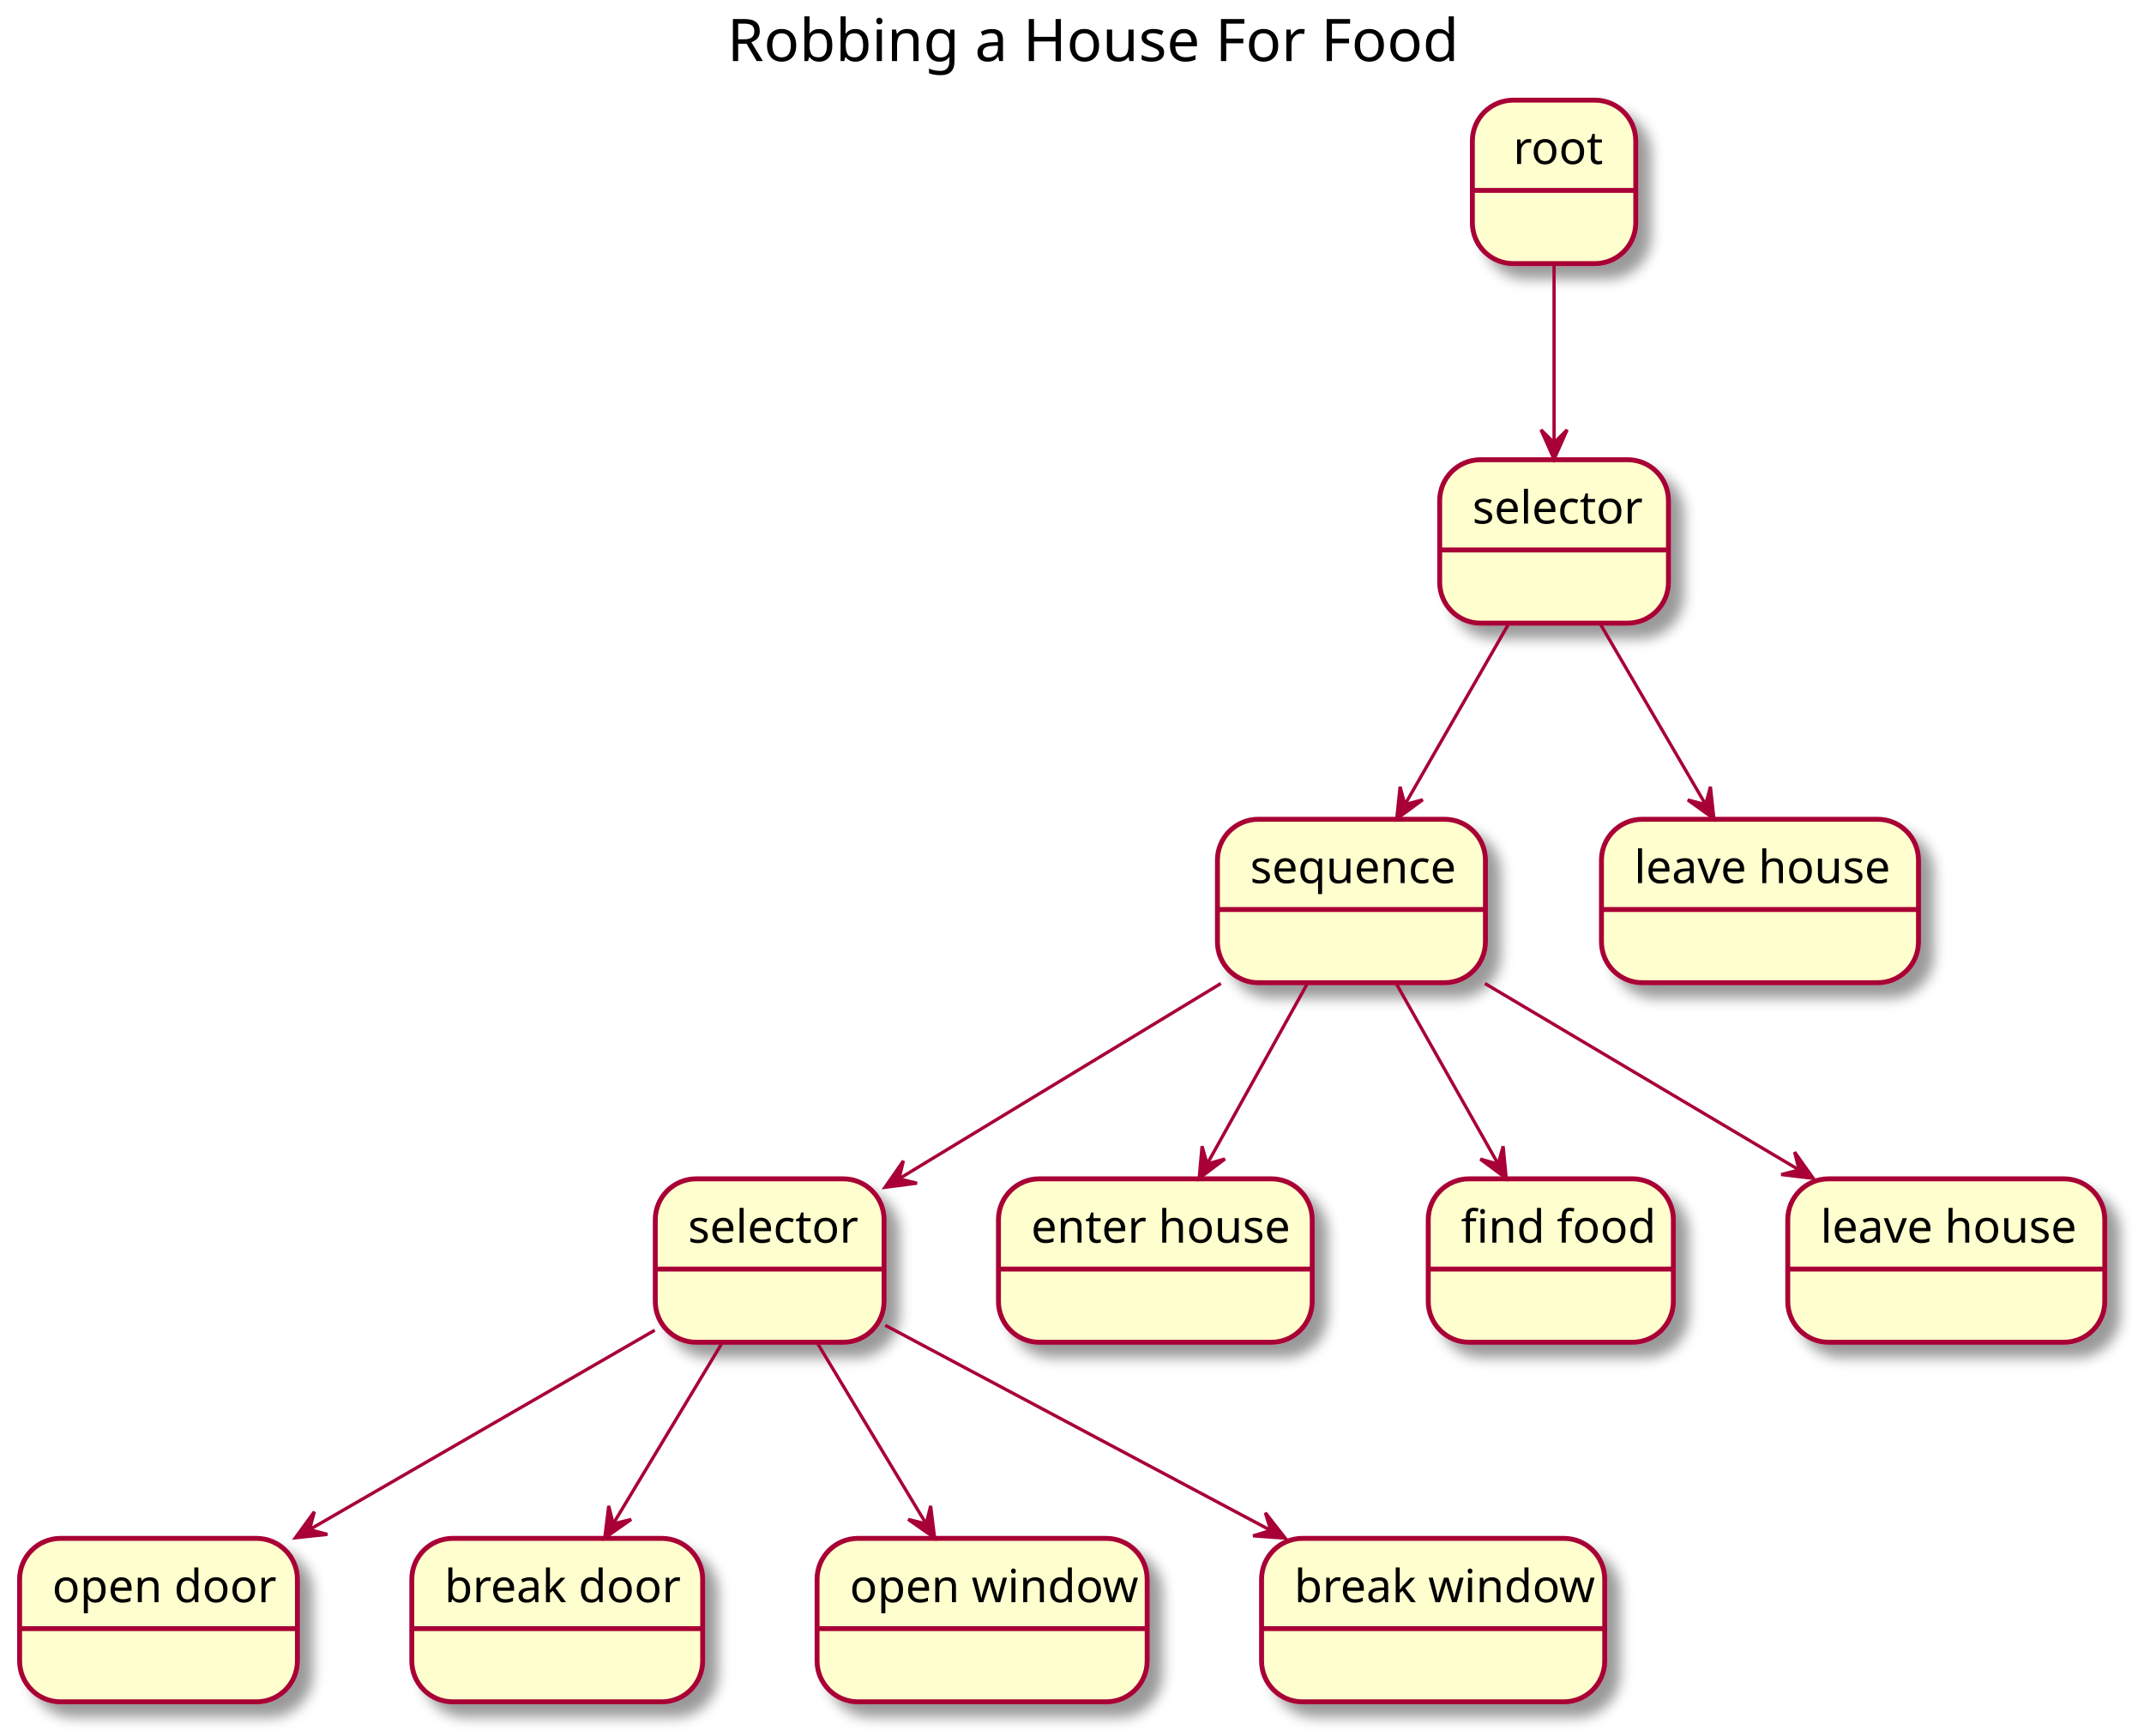
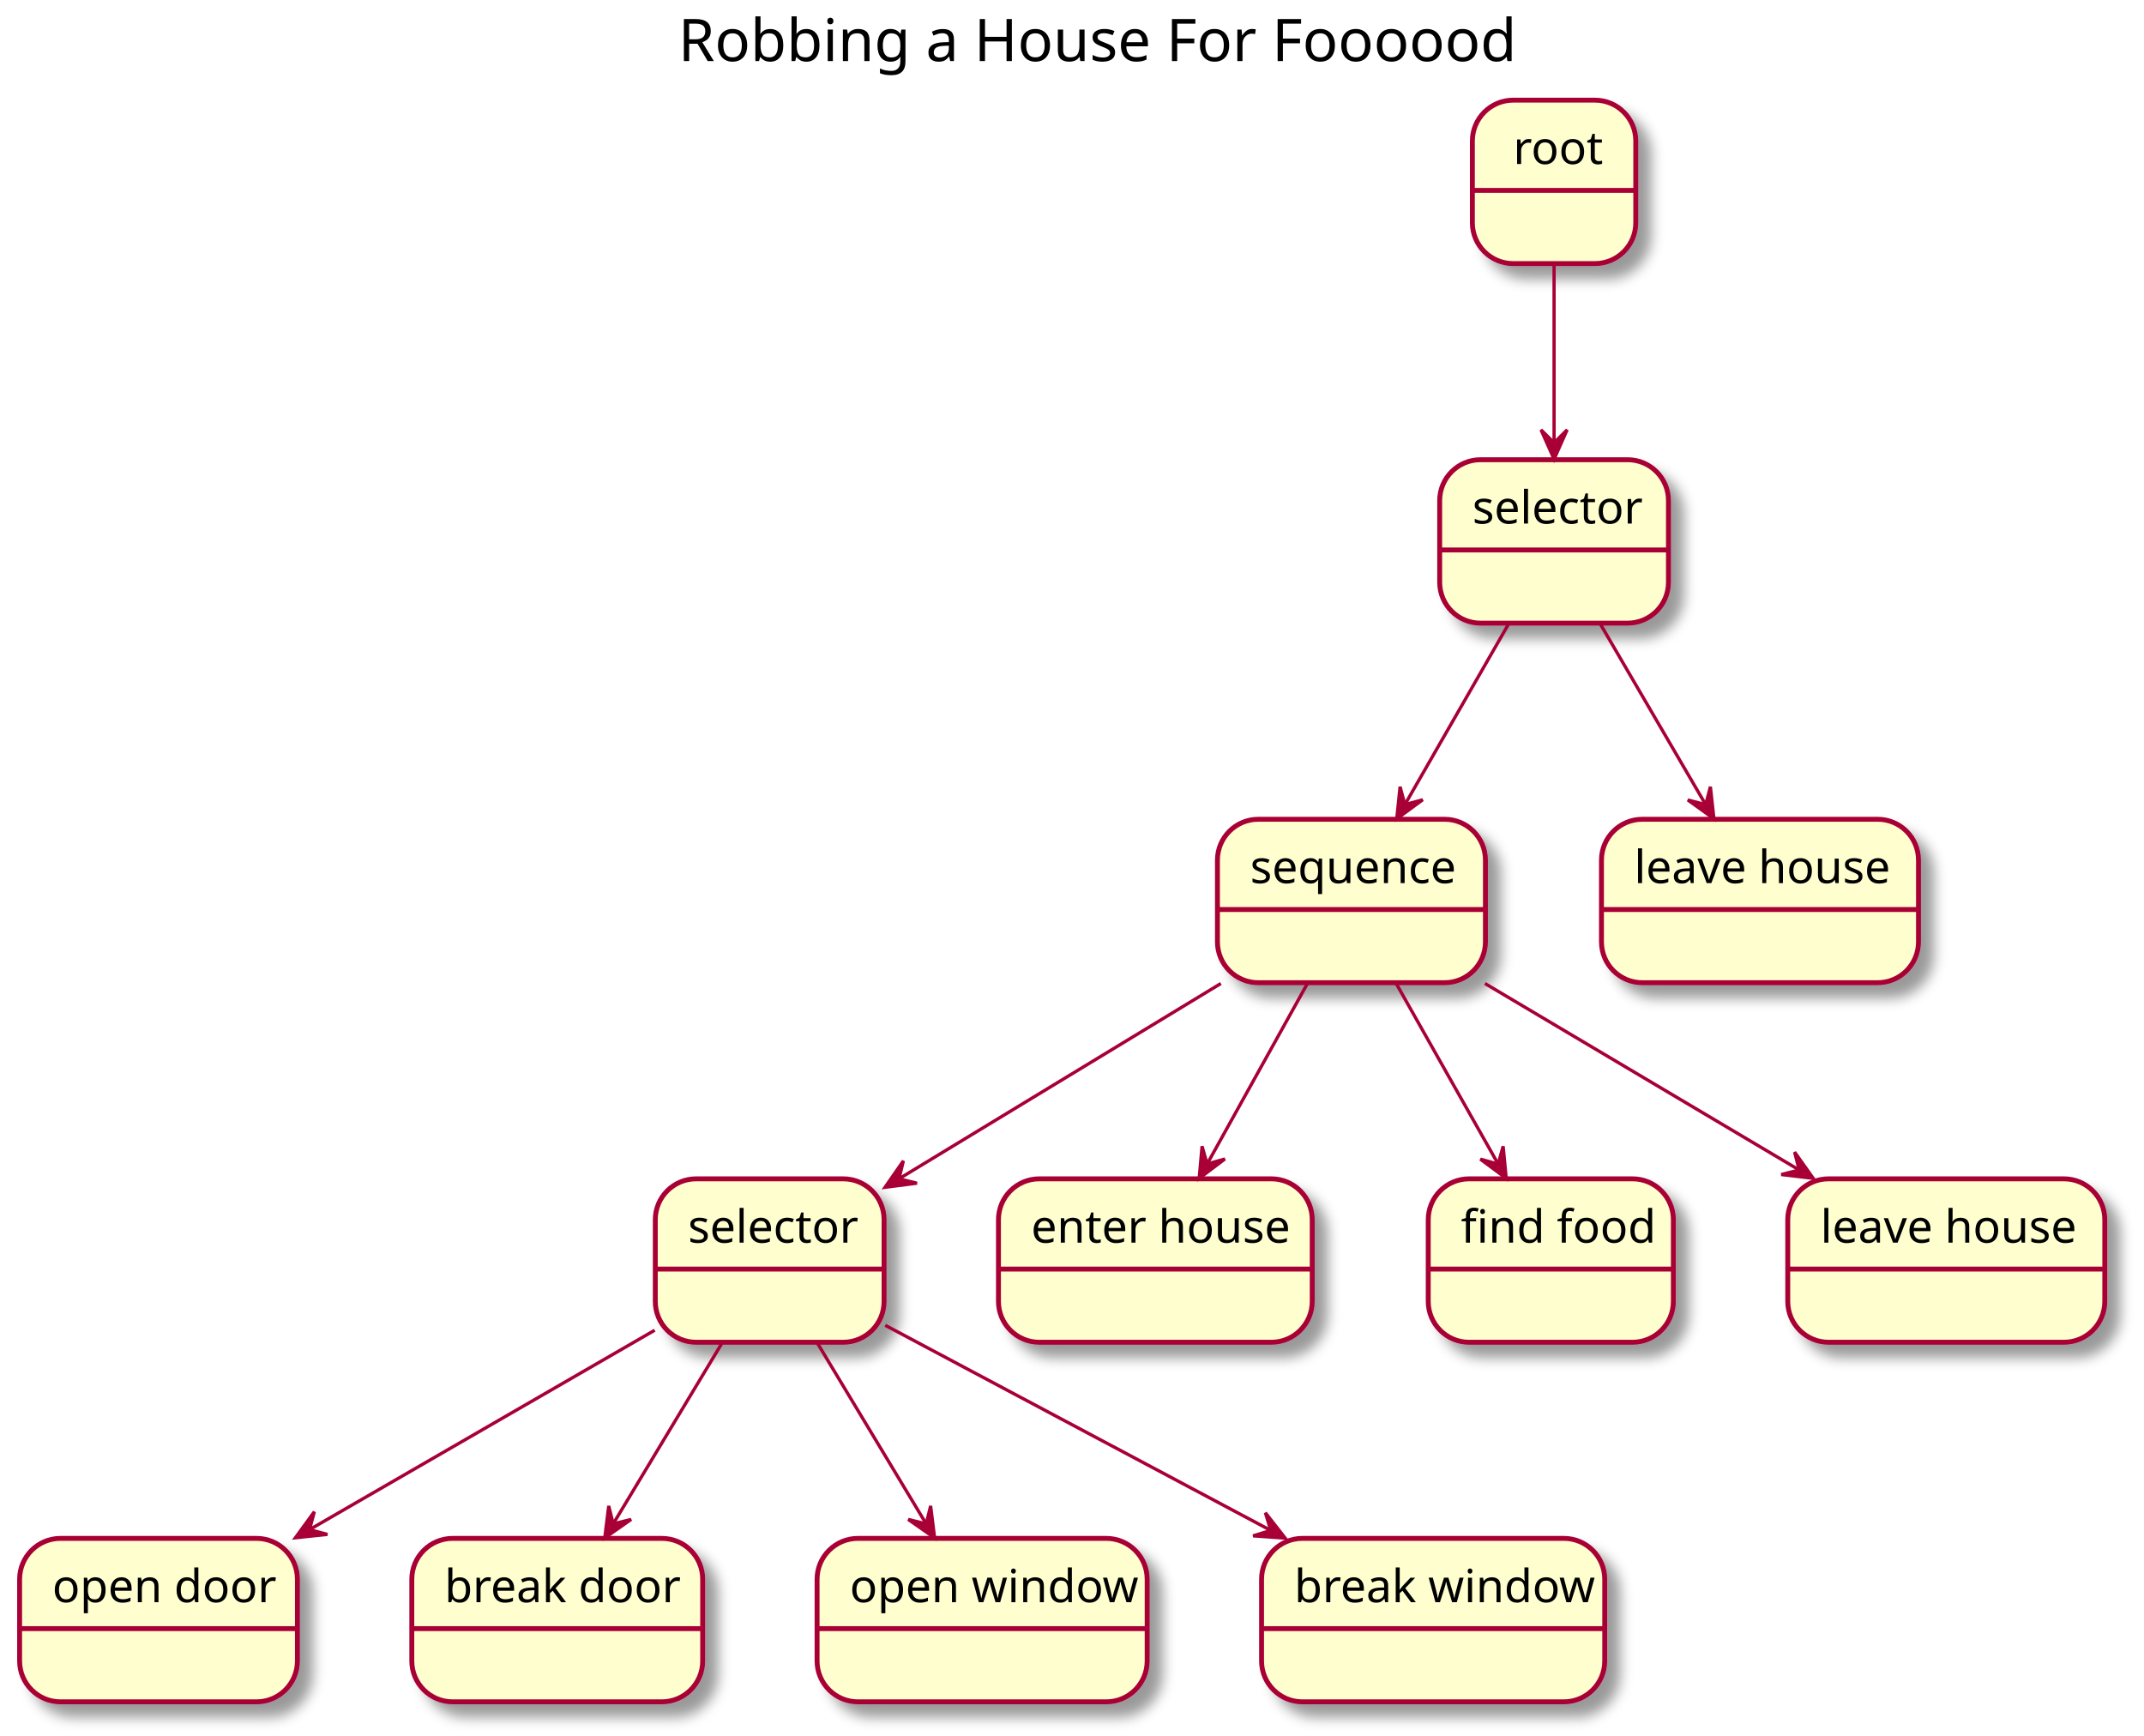
<svg xmlns="http://www.w3.org/2000/svg" contentScriptType="application/ecmascript" contentStyleType="text/css" height="531px" preserveAspectRatio="none" style="width:656px;height:531px;" version="1.1" viewBox="0 0 656 531" width="656px" zoomAndPan="magnify">
  <defs>
-     <filter height="300%" id="f15c14s69ufkh3" width="300%" x="-1" y="-1">
+     <filter height="300%" id="f169rqncmykfae" width="300%" x="-1" y="-1">
      <feGaussianBlur result="blurOut" stdDeviation="2.0" />
      <feColorMatrix in="blurOut" result="blurOut2" type="matrix" values="0 0 0 0 0 0 0 0 0 0 0 0 0 0 0 0 0 0 .4 0" />
      <feOffset dx="4.0" dy="4.0" in="blurOut2" result="blurOut3" />
      <feBlend in="SourceGraphic" in2="blurOut3" mode="normal" />
    </filter>
  </defs>
  <g>
-     <text fill="#000000" font-family="sans-serif" font-size="18" lengthAdjust="spacingAndGlyphs" textLength="217" x="222.5" y="18.686">Robbing a House For Food</text>
-     <rect fill="#FEFECE" filter="url(#f15c14s69ufkh3)" height="50" rx="12.5" ry="12.5" style="stroke: #A80036; stroke-width: 1.5;" width="70" x="440.5" y="140.641" />
+     <text fill="#000000" font-family="sans-serif" font-size="18" lengthAdjust="spacingAndGlyphs" textLength="247" x="207.5" y="18.686">Robbing a House For Foooood</text>
+     <rect fill="#FEFECE" filter="url(#f169rqncmykfae)" height="50" rx="12.5" ry="12.5" style="stroke: #A80036; stroke-width: 1.5;" width="70" x="440.5" y="140.641" />
    <line style="stroke: #A80036; stroke-width: 1.5;" x1="440.5" x2="510.5" y1="168.25" y2="168.25" />
    <text fill="#000000" font-family="sans-serif" font-size="14" lengthAdjust="spacingAndGlyphs" textLength="50" x="450.5" y="160.174">selector</text>
-     <rect fill="#FEFECE" filter="url(#f15c14s69ufkh3)" height="50" rx="12.5" ry="12.5" style="stroke: #A80036; stroke-width: 1.5;" width="82" x="372.5" y="250.641" />
+     <rect fill="#FEFECE" filter="url(#f169rqncmykfae)" height="50" rx="12.5" ry="12.5" style="stroke: #A80036; stroke-width: 1.5;" width="82" x="372.5" y="250.641" />
    <line style="stroke: #A80036; stroke-width: 1.5;" x1="372.5" x2="454.5" y1="278.25" y2="278.25" />
    <text fill="#000000" font-family="sans-serif" font-size="14" lengthAdjust="spacingAndGlyphs" textLength="62" x="382.5" y="270.174">sequence</text>
-     <rect fill="#FEFECE" filter="url(#f15c14s69ufkh3)" height="50" rx="12.5" ry="12.5" style="stroke: #A80036; stroke-width: 1.5;" width="70" x="200.5" y="360.641" />
+     <rect fill="#FEFECE" filter="url(#f169rqncmykfae)" height="50" rx="12.5" ry="12.5" style="stroke: #A80036; stroke-width: 1.5;" width="70" x="200.5" y="360.641" />
    <line style="stroke: #A80036; stroke-width: 1.5;" x1="200.5" x2="270.5" y1="388.25" y2="388.25" />
    <text fill="#000000" font-family="sans-serif" font-size="14" lengthAdjust="spacingAndGlyphs" textLength="50" x="210.5" y="380.174">selector</text>
-     <rect fill="#FEFECE" filter="url(#f15c14s69ufkh3)" height="50" rx="12.5" ry="12.5" style="stroke: #A80036; stroke-width: 1.5;" width="85" x="6" y="470.641" />
+     <rect fill="#FEFECE" filter="url(#f169rqncmykfae)" height="50" rx="12.5" ry="12.5" style="stroke: #A80036; stroke-width: 1.5;" width="85" x="6" y="470.641" />
    <line style="stroke: #A80036; stroke-width: 1.5;" x1="6" x2="91" y1="498.25" y2="498.25" />
    <text fill="#000000" font-family="sans-serif" font-size="14" lengthAdjust="spacingAndGlyphs" textLength="65" x="16" y="490.174">open door</text>
-     <rect fill="#FEFECE" filter="url(#f15c14s69ufkh3)" height="50" rx="12.5" ry="12.5" style="stroke: #A80036; stroke-width: 1.5;" width="89" x="126" y="470.641" />
+     <rect fill="#FEFECE" filter="url(#f169rqncmykfae)" height="50" rx="12.5" ry="12.5" style="stroke: #A80036; stroke-width: 1.5;" width="89" x="126" y="470.641" />
    <line style="stroke: #A80036; stroke-width: 1.5;" x1="126" x2="215" y1="498.25" y2="498.25" />
    <text fill="#000000" font-family="sans-serif" font-size="14" lengthAdjust="spacingAndGlyphs" textLength="69" x="136" y="490.174">break door</text>
-     <rect fill="#FEFECE" filter="url(#f15c14s69ufkh3)" height="50" rx="12.5" ry="12.5" style="stroke: #A80036; stroke-width: 1.5;" width="101" x="250" y="470.641" />
+     <rect fill="#FEFECE" filter="url(#f169rqncmykfae)" height="50" rx="12.5" ry="12.5" style="stroke: #A80036; stroke-width: 1.5;" width="101" x="250" y="470.641" />
    <line style="stroke: #A80036; stroke-width: 1.5;" x1="250" x2="351" y1="498.25" y2="498.25" />
    <text fill="#000000" font-family="sans-serif" font-size="14" lengthAdjust="spacingAndGlyphs" textLength="81" x="260" y="490.174">open window</text>
-     <rect fill="#FEFECE" filter="url(#f15c14s69ufkh3)" height="50" rx="12.5" ry="12.5" style="stroke: #A80036; stroke-width: 1.5;" width="105" x="386" y="470.641" />
+     <rect fill="#FEFECE" filter="url(#f169rqncmykfae)" height="50" rx="12.5" ry="12.5" style="stroke: #A80036; stroke-width: 1.5;" width="105" x="386" y="470.641" />
    <line style="stroke: #A80036; stroke-width: 1.5;" x1="386" x2="491" y1="498.25" y2="498.25" />
    <text fill="#000000" font-family="sans-serif" font-size="14" lengthAdjust="spacingAndGlyphs" textLength="85" x="396" y="490.174">break window</text>
-     <rect fill="#FEFECE" filter="url(#f15c14s69ufkh3)" height="50" rx="12.5" ry="12.5" style="stroke: #A80036; stroke-width: 1.5;" width="96" x="305.5" y="360.641" />
+     <rect fill="#FEFECE" filter="url(#f169rqncmykfae)" height="50" rx="12.5" ry="12.5" style="stroke: #A80036; stroke-width: 1.5;" width="96" x="305.5" y="360.641" />
    <line style="stroke: #A80036; stroke-width: 1.5;" x1="305.5" x2="401.5" y1="388.25" y2="388.25" />
    <text fill="#000000" font-family="sans-serif" font-size="14" lengthAdjust="spacingAndGlyphs" textLength="76" x="315.5" y="380.174">enter house</text>
-     <rect fill="#FEFECE" filter="url(#f15c14s69ufkh3)" height="50" rx="12.5" ry="12.5" style="stroke: #A80036; stroke-width: 1.5;" width="75" x="437" y="360.641" />
+     <rect fill="#FEFECE" filter="url(#f169rqncmykfae)" height="50" rx="12.5" ry="12.5" style="stroke: #A80036; stroke-width: 1.5;" width="75" x="437" y="360.641" />
    <line style="stroke: #A80036; stroke-width: 1.5;" x1="437" x2="512" y1="388.25" y2="388.25" />
    <text fill="#000000" font-family="sans-serif" font-size="14" lengthAdjust="spacingAndGlyphs" textLength="55" x="447" y="380.174">find food</text>
-     <rect fill="#FEFECE" filter="url(#f15c14s69ufkh3)" height="50" rx="12.5" ry="12.5" style="stroke: #A80036; stroke-width: 1.5;" width="97" x="547" y="360.641" />
+     <rect fill="#FEFECE" filter="url(#f169rqncmykfae)" height="50" rx="12.5" ry="12.5" style="stroke: #A80036; stroke-width: 1.5;" width="97" x="547" y="360.641" />
    <line style="stroke: #A80036; stroke-width: 1.5;" x1="547" x2="644" y1="388.25" y2="388.25" />
    <text fill="#000000" font-family="sans-serif" font-size="14" lengthAdjust="spacingAndGlyphs" textLength="77" x="557" y="380.174">leave house</text>
-     <rect fill="#FEFECE" filter="url(#f15c14s69ufkh3)" height="50" rx="12.5" ry="12.5" style="stroke: #A80036; stroke-width: 1.5;" width="97" x="490" y="250.641" />
+     <rect fill="#FEFECE" filter="url(#f169rqncmykfae)" height="50" rx="12.5" ry="12.5" style="stroke: #A80036; stroke-width: 1.5;" width="97" x="490" y="250.641" />
    <line style="stroke: #A80036; stroke-width: 1.5;" x1="490" x2="587" y1="278.25" y2="278.25" />
    <text fill="#000000" font-family="sans-serif" font-size="14" lengthAdjust="spacingAndGlyphs" textLength="77" x="500" y="270.174">leave house</text>
-     <rect fill="#FEFECE" filter="url(#f15c14s69ufkh3)" height="50" rx="12.5" ry="12.5" style="stroke: #A80036; stroke-width: 1.5;" width="50" x="450.5" y="30.641" />
+     <rect fill="#FEFECE" filter="url(#f169rqncmykfae)" height="50" rx="12.5" ry="12.5" style="stroke: #A80036; stroke-width: 1.5;" width="50" x="450.5" y="30.641" />
    <line style="stroke: #A80036; stroke-width: 1.5;" x1="450.5" x2="500.5" y1="58.25" y2="58.25" />
    <text fill="#000000" font-family="sans-serif" font-size="14" lengthAdjust="spacingAndGlyphs" textLength="25" x="463" y="50.174">root</text>
    <path d="M475.5,80.878 C475.5,96.998 475.5,118.262 475.5,135.332 " fill="none" id="root-&gt;selector1" style="stroke: #A80036; stroke-width: 1.0;" />
    <polygon fill="#A80036" points="475.5,140.485,479.5,131.485,475.5,135.485,471.5,131.485,475.5,140.485" style="stroke: #A80036; stroke-width: 1.0;" />
    <path d="M461.586,190.878 C452.253,207.136 439.914,228.629 430.073,245.773 " fill="none" id="selector1-&gt;sequence1" style="stroke: #A80036; stroke-width: 1.0;" />
    <polygon fill="#A80036" points="427.368,250.485,435.318,244.671,429.858,246.148,428.38,240.688,427.368,250.485" style="stroke: #A80036; stroke-width: 1.0;" />
    <path d="M373.553,300.878 C344.267,318.647 304.676,342.669 275.401,360.431 " fill="none" id="sequence1-&gt;selector2" style="stroke: #A80036; stroke-width: 1.0;" />
    <polygon fill="#A80036" points="270.794,363.227,280.563,361.976,275.068,360.632,276.412,355.137,270.794,363.227" style="stroke: #A80036; stroke-width: 1.0;" />
    <path d="M200.327,406.955 C170.457,424.206 127.364,449.093 94.713,467.95 " fill="none" id="selector2-&gt;openDoor1" style="stroke: #A80036; stroke-width: 1.0;" />
    <polygon fill="#A80036" points="90.381,470.453,100.175,469.415,94.711,467.952,96.174,462.488,90.381,470.453" style="stroke: #A80036; stroke-width: 1.0;" />
    <path d="M220.913,410.878 C211.128,427.136 198.192,448.629 187.875,465.772 " fill="none" id="selector2-&gt;breakDoor1" style="stroke: #A80036; stroke-width: 1.0;" />
    <polygon fill="#A80036" points="185.039,470.484,193.108,464.837,187.618,466.2,186.254,460.711,185.039,470.484" style="stroke: #A80036; stroke-width: 1.0;" />
    <path d="M250.087,410.878 C259.872,427.136 272.808,448.629 283.125,465.772 " fill="none" id="selector2-&gt;openWindow1" style="stroke: #A80036; stroke-width: 1.0;" />
    <polygon fill="#A80036" points="285.961,470.484,284.746,460.711,283.382,466.2,277.892,464.837,285.961,470.484" style="stroke: #A80036; stroke-width: 1.0;" />
    <path d="M270.86,405.453 C303.365,422.746 351.901,448.568 388.395,467.984 " fill="none" id="selector2-&gt;breakWindow1" style="stroke: #A80036; stroke-width: 1.0;" />
    <polygon fill="#A80036" points="393.235,470.559,387.168,462.8,388.821,468.21,383.411,469.863,393.235,470.559" style="stroke: #A80036; stroke-width: 1.0;" />
    <path d="M400.035,300.878 C391.003,317.136 379.062,338.629 369.538,355.773 " fill="none" id="sequence1-&gt;enterHouse1" style="stroke: #A80036; stroke-width: 1.0;" />
    <polygon fill="#A80036" points="366.92,360.485,374.788,354.561,369.349,356.114,367.796,350.675,366.92,360.485" style="stroke: #A80036; stroke-width: 1.0;" />
    <path d="M427.19,300.878 C436.372,317.136 448.512,338.629 458.195,355.773 " fill="none" id="sequence1-&gt;findFood1" style="stroke: #A80036; stroke-width: 1.0;" />
    <polygon fill="#A80036" points="460.856,360.485,459.912,350.681,458.397,356.131,452.946,354.616,460.856,360.485" style="stroke: #A80036; stroke-width: 1.0;" />
    <path d="M454.344,300.878 C482.796,317.762 520.761,340.29 550.151,357.731 " fill="none" id="sequence1-&gt;leaveHouse1" style="stroke: #A80036; stroke-width: 1.0;" />
    <polygon fill="#A80036" points="554.792,360.485,549.093,352.452,550.492,357.933,545.011,359.332,554.792,360.485" style="stroke: #A80036; stroke-width: 1.0;" />
    <path d="M489.638,190.878 C499.122,207.136 511.66,228.629 521.66,245.773 " fill="none" id="selector1-&gt;leaveHouse2" style="stroke: #A80036; stroke-width: 1.0;" />
    <polygon fill="#A80036" points="524.409,250.485,523.33,240.695,521.89,246.166,516.42,244.725,524.409,250.485" style="stroke: #A80036; stroke-width: 1.0;" />
  </g>
</svg>
